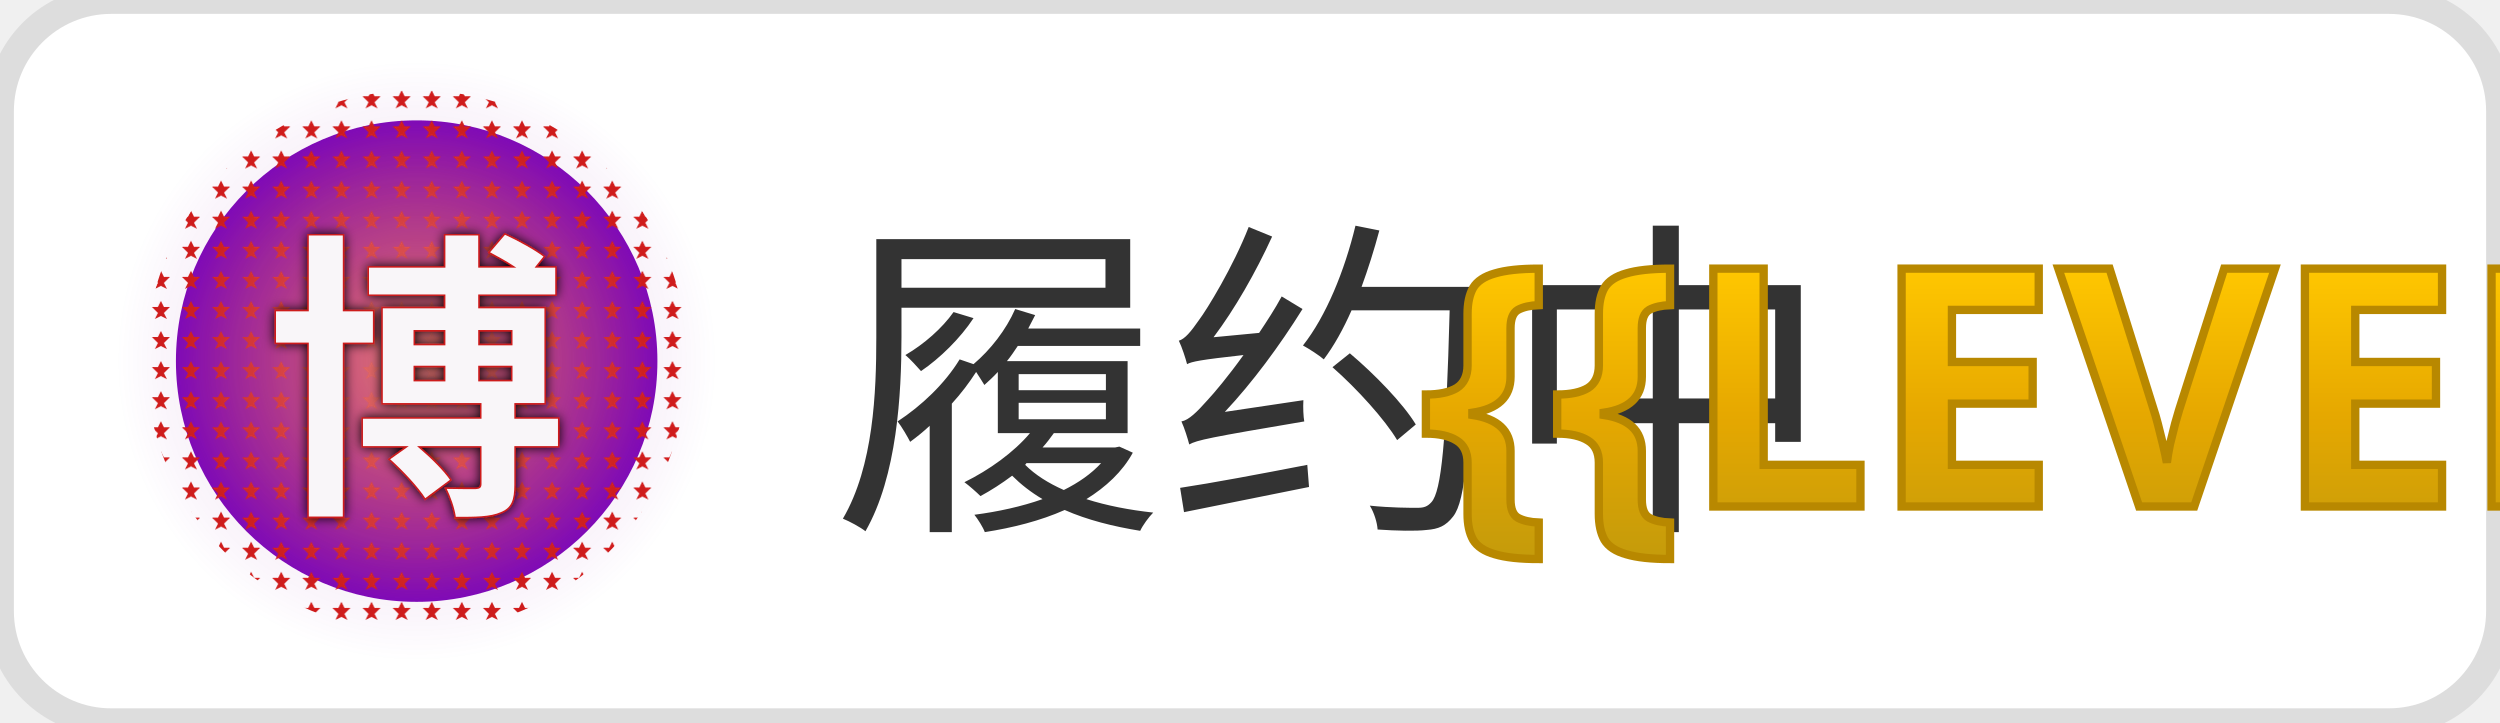
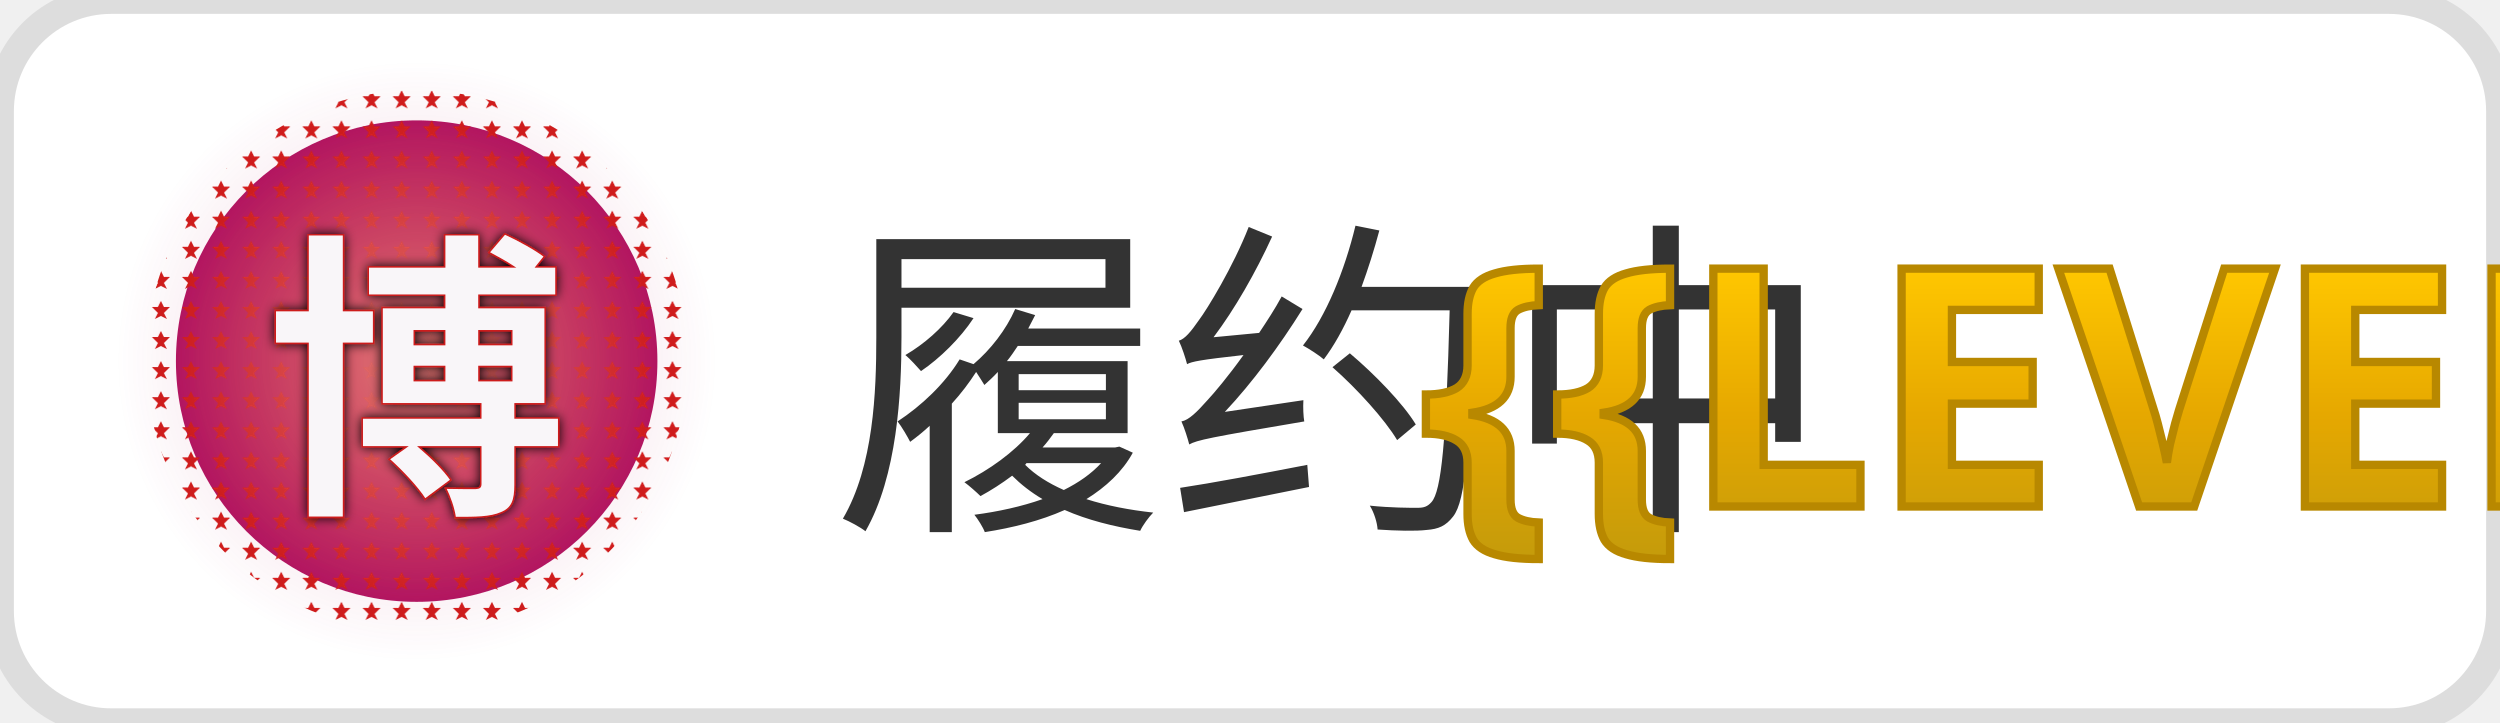
<svg xmlns="http://www.w3.org/2000/svg" width="90" height="26" viewBox="0 0 90 26">
  <rect x="0" y="0" width="90" height="26" rx="4" ry="4" fill="#fff" stroke="#ddd" />
  <svg x="2" y="0" width="26" height="26" viewBox="0 0 240 240">
    <defs>
      <radialGradient id="goldGradient" cx="50%" cy="50%" r="50%">
        <stop offset="0%" stop-color="rgba(205, 28, 28, 1)" />
-         <stop offset="100%" stop-color="rgba(126, 9, 184, 1)" />
+         <stop offset="100%" stop-color="rgba(178, 21, 97, 1)" />
      </radialGradient>
      <radialGradient id="outerGlow" cx="50%" cy="50%" r="50%">
        <stop offset="0%" stop-color="rgba(205, 28, 28, 1)" stop-opacity="0.25" />
-         <stop offset="100%" stop-color="rgba(126, 9, 184, 1)" stop-opacity="0" />
+         <stop offset="100%" stop-color="rgba(178, 21, 97, 1)" stop-opacity="0" />
      </radialGradient>
      <pattern id="ringPattern" x="0" y="0" width="10" height="10" patternUnits="userSpaceOnUse">
        <path d="M5 0 L6 2 L8 2 L6 4 L7 6 L5 5 L3 6 L4 4 L2 2 L4 2 Z" fill="rgba(205, 28, 28, 1)" />
      </pattern>
      <radialGradient id="shine" cx="50%" cy="50%" r="50%">
        <stop offset="0%" stop-color="#fff" stop-opacity="0.4" />
        <stop offset="100%" stop-color="#fff" stop-opacity="0" />
      </radialGradient>
      <filter id="textGlow" x="-50%" y="-50%" width="200%" height="200%">
        <feGaussianBlur in="SourceAlpha" stdDeviation="2" result="blur" />
        <feMerge>
          <feMergeNode in="blur" />
          <feMergeNode in="SourceGraphic" />
        </feMerge>
      </filter>
      <linearGradient id="goldGradientL1" x1="0%" y1="0%" x2="0%" y2="100%">
        <stop offset="0%" stop-color="#FFC700" />
        <stop offset="50%" stop-color="#E6A800" />
        <stop offset="100%" stop-color="#C49B0B" />
      </linearGradient>
    </defs>
    <circle cx="120" cy="120" r="80" fill="url(#goldGradient)" />
    <circle cx="120" cy="120" r="100" fill="url(#outerGlow)" />
    <circle cx="120" cy="120" r="90" fill="url(#ringPattern)">
      <animateTransform attributeName="transform" type="rotate" from="0 120 120" to="360 120 120" dur="20s" repeatCount="indefinite" />
    </circle>
-     <g fill="#c822b0">
+     <g fill="rgba(178, 21, 97, 1)">
        </g>
    <circle cx="120" cy="120" r="80" fill="url(#shine)">
      <animateTransform attributeName="transform" type="rotate" from="0 120 120" to="360 120 120" dur="40s" repeatCount="indefinite" />
    </circle>
    <text x="120" y="128" text-anchor="middle" dominant-baseline="middle" font-family="微软雅黑, sans-serif" font-weight="bold" fill="#f9f6f9ff" stroke="rgba(205, 28, 28, 1)" stroke-width="0.5" filter="url(#textGlow)" font-size="100">
            博
        </text>
  </svg>
  <text x="48" y="14" text-anchor="middle" dominant-baseline="middle" font-family="微软雅黑, sans-serif" font-size="12" fill="#333">
        履约中
    </text>
  <text x="78" y="14" text-anchor="middle" dominant-baseline="middle" font-family="微软雅黑, sans-serif" font-weight="bold" font-size="12" fill="url(#goldGradientL1)" stroke="#B88800" stroke-width="0.3">
        {{LEVEL}}
    </text>
</svg>
